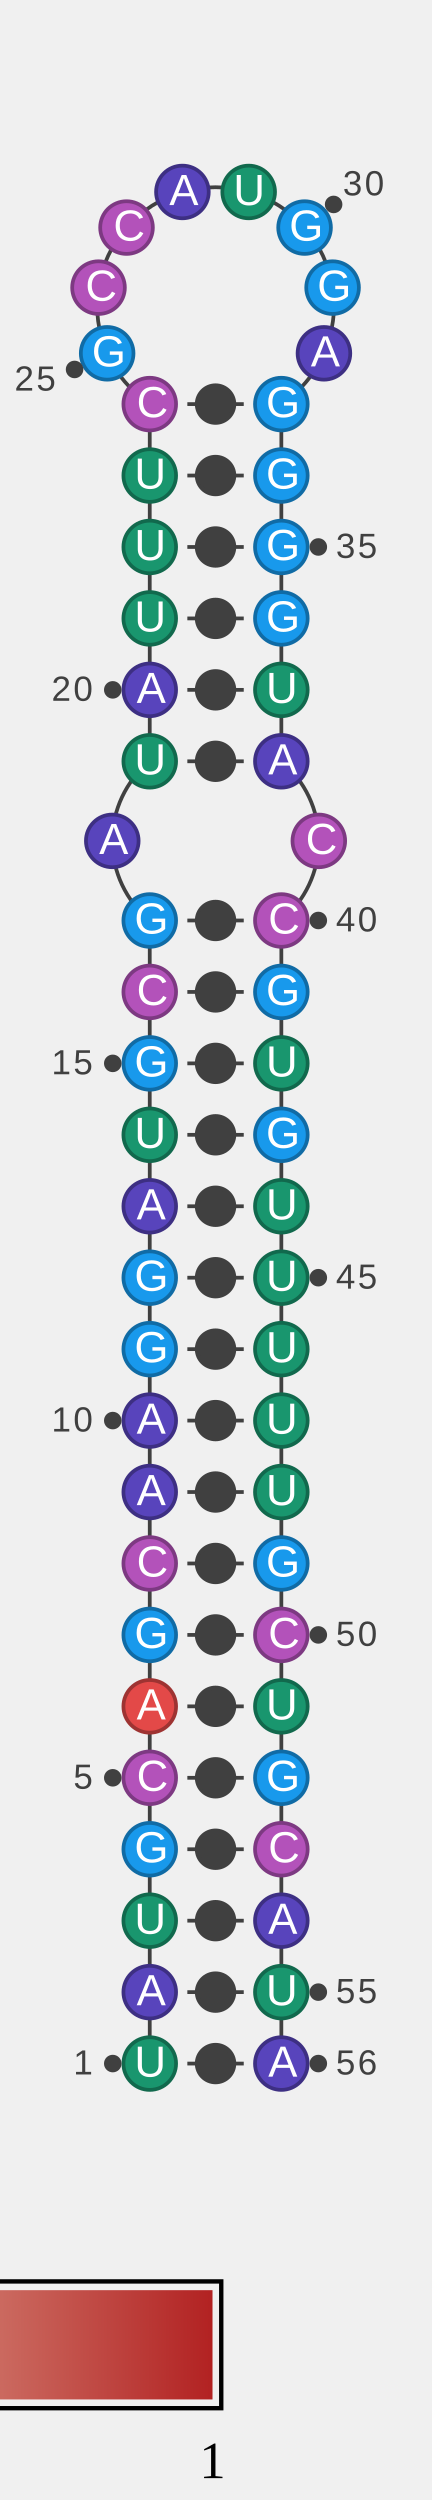
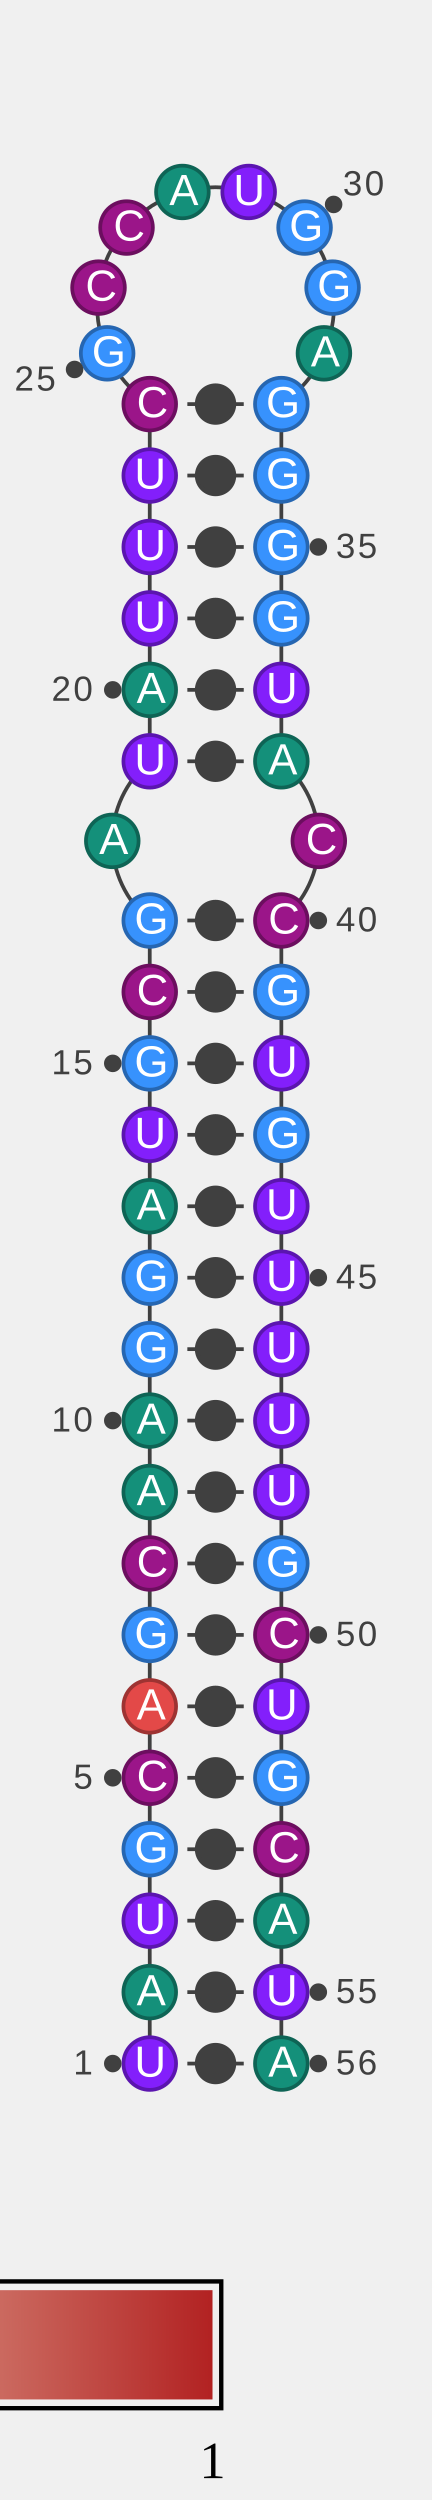
<svg xmlns="http://www.w3.org/2000/svg" width="98.612" height="571.879" viewBox="0 0 98.612 571.879">
  <path d="M 34.254 210.563 A 23.623 23.623 180 0 1 25.683 192.356" stroke="#404040" stroke-width="0.86" fill="none" />
  <path d="M 25.683 192.356 A 23.623 23.623 129.582 0 1 34.254 174.149" stroke="#404040" stroke-width="0.86" fill="none" />
  <path d="M 64.359 174.149 A 23.623 23.623 50.418 0 1 72.93 192.356" stroke="#404040" stroke-width="0.86" fill="none" />
  <path d="M 72.93 192.356 A 23.623 23.623 309.582 0 1 64.359 210.563" stroke="#404040" stroke-width="0.86" fill="none" />
  <g>
-     <circle cx="25.683" cy="192.356" r="6.021" stroke="#3d2f83" stroke-width="0.86" fill="#5844bc" />
+     <circle cx="25.683" cy="192.356" r="6.021" stroke="#0e6455" stroke-width="0.86" fill="#14907a" />
    <text x="22.683" y="195.356" style="fill:#ffffff;font-family:Arial;font-size:10;">A</text>
  </g>
  <g>
-     <circle cx="72.93" cy="192.356" r="6.021" stroke="#7d3982" stroke-width="0.86" fill="#b352ba" />
+     <circle cx="72.93" cy="192.356" r="6.021" stroke="#6c0e5f" stroke-width="0.86" fill="#9b1589" />
    <text x="69.93" y="195.356" style="fill:#ffffff;font-family:Arial;font-size:10;">C</text>
  </g>
  <path d="M 34.254 92.437 A 27.087 27.087 203.742 0 1 24.512 80.823" stroke="#404040" stroke-width="0.86" fill="none" />
  <path d="M 24.512 80.823 A 27.087 27.087 171.245 0 1 22.535 65.794" stroke="#404040" stroke-width="0.86" fill="none" />
  <path d="M 22.535 65.794 A 27.087 27.087 171.245 0 1 28.942 52.057" stroke="#404040" stroke-width="0.86" fill="none" />
  <path d="M 28.942 52.057 A 27.087 27.087 138.747 0 1 41.727 43.913" stroke="#404040" stroke-width="0.86" fill="none" />
  <path d="M 41.727 43.913 A 27.087 27.087 106.249 0 1 56.885 43.913" stroke="#404040" stroke-width="0.86" fill="none" />
  <path d="M 56.885 43.913 A 27.087 27.087 73.751 0 1 69.67 52.057" stroke="#404040" stroke-width="0.86" fill="none" />
  <path d="M 69.67 52.057 A 27.087 27.087 41.253 0 1 76.077 65.794" stroke="#404040" stroke-width="0.86" fill="none" />
  <path d="M 76.077 65.794 A 27.087 27.087 8.755 0 1 74.1 80.823" stroke="#404040" stroke-width="0.86" fill="none" />
  <path d="M 74.1 80.823 A 27.087 27.087 303.76 0 1 64.359 92.437" stroke="#404040" stroke-width="0.86" fill="none" />
  <g>
-     <circle cx="24.512" cy="80.823" r="6.021" stroke="#106ba5" stroke-width="0.86" fill="#1899ec" />
+     <circle cx="24.512" cy="80.823" r="6.021" stroke="#2666b1" stroke-width="0.86" fill="#3792fd" />
    <text x="21.012" y="83.823" style="fill:#ffffff;font-family:Arial;font-size:10;">G</text>
  </g>
  <g>
    <text x="8.307" y="89.351" style="fill:#404040;font-family:Arial;font-size:8;">5</text>
  </g>
  <g>
    <text x="3.307" y="89.351" style="fill:#404040;font-family:Arial;font-size:8;">2</text>
  </g>
  <g>
    <circle cx="17.057" cy="84.515" r="2.007" stroke-width="0.0" fill="#404040" />
  </g>
  <g>
-     <circle cx="22.535" cy="65.794" r="6.021" stroke="#7d3982" stroke-width="0.86" fill="#b352ba" />
+     <circle cx="22.535" cy="65.794" r="6.021" stroke="#6c0e5f" stroke-width="0.86" fill="#9b1589" />
    <text x="19.535" y="68.794" style="fill:#ffffff;font-family:Arial;font-size:10;">C</text>
  </g>
  <g>
-     <circle cx="28.942" cy="52.057" r="6.021" stroke="#7d3982" stroke-width="0.86" fill="#b352ba" />
+     <circle cx="28.942" cy="52.057" r="6.021" stroke="#6c0e5f" stroke-width="0.86" fill="#9b1589" />
    <text x="25.942" y="55.057" style="fill:#ffffff;font-family:Arial;font-size:10;">C</text>
  </g>
  <g>
-     <circle cx="41.727" cy="43.913" r="6.021" stroke="#3d2f83" stroke-width="0.86" fill="#5844bc" />
+     <circle cx="41.727" cy="43.913" r="6.021" stroke="#0e6455" stroke-width="0.86" fill="#14907a" />
    <text x="38.727" y="46.913" style="fill:#ffffff;font-family:Arial;font-size:10;">A</text>
  </g>
  <g>
-     <circle cx="56.885" cy="43.913" r="6.021" stroke="#11694d" stroke-width="0.86" fill="#19966e" />
+     <circle cx="56.885" cy="43.913" r="6.021" stroke="#5b15af" stroke-width="0.86" fill="#831ffb" />
    <text x="53.385" y="46.913" style="fill:#ffffff;font-family:Arial;font-size:10;">U</text>
  </g>
  <g>
-     <circle cx="69.67" cy="52.057" r="6.021" stroke="#106ba5" stroke-width="0.86" fill="#1899ec" />
+     <circle cx="69.67" cy="52.057" r="6.021" stroke="#2666b1" stroke-width="0.86" fill="#3792fd" />
    <text x="66.17" y="55.057" style="fill:#ffffff;font-family:Arial;font-size:10;">G</text>
  </g>
  <g>
    <text x="78.426" y="44.684" style="fill:#404040;font-family:Arial;font-size:8;">3</text>
  </g>
  <g>
    <text x="83.426" y="44.684" style="fill:#404040;font-family:Arial;font-size:8;">0</text>
  </g>
  <g>
    <circle cx="76.316" cy="46.766" r="2.007" stroke-width="0.0" fill="#404040" />
  </g>
  <g>
-     <circle cx="76.077" cy="65.794" r="6.021" stroke="#106ba5" stroke-width="0.86" fill="#1899ec" />
+     <circle cx="76.077" cy="65.794" r="6.021" stroke="#2666b1" stroke-width="0.86" fill="#3792fd" />
    <text x="72.577" y="68.794" style="fill:#ffffff;font-family:Arial;font-size:10;">G</text>
  </g>
  <g>
-     <circle cx="74.1" cy="80.823" r="6.021" stroke="#3d2f83" stroke-width="0.86" fill="#5844bc" />
+     <circle cx="74.1" cy="80.823" r="6.021" stroke="#0e6455" stroke-width="0.86" fill="#14907a" />
    <text x="71.1" y="83.823" style="fill:#ffffff;font-family:Arial;font-size:10;">A</text>
  </g>
  <line x1="34.254" y1="466.023" x2="34.254" y2="461.723" stroke="#404040" stroke-width="0.86" />
  <line x1="34.254" y1="449.681" x2="34.254" y2="445.38" stroke="#404040" stroke-width="0.86" />
  <line x1="34.254" y1="433.338" x2="34.254" y2="429.038" stroke="#404040" stroke-width="0.86" />
  <line x1="34.254" y1="416.996" x2="34.254" y2="412.695" stroke="#404040" stroke-width="0.86" />
  <line x1="34.254" y1="400.653" x2="34.254" y2="396.352" stroke="#404040" stroke-width="0.86" />
  <line x1="34.254" y1="384.311" x2="34.254" y2="380.01" stroke="#404040" stroke-width="0.86" />
  <line x1="34.254" y1="367.968" x2="34.254" y2="363.667" stroke="#404040" stroke-width="0.86" />
  <line x1="34.254" y1="351.625" x2="34.254" y2="347.325" stroke="#404040" stroke-width="0.86" />
  <line x1="34.254" y1="335.283" x2="34.254" y2="330.982" stroke="#404040" stroke-width="0.86" />
  <line x1="34.254" y1="318.94" x2="34.254" y2="314.64" stroke="#404040" stroke-width="0.86" />
  <line x1="34.254" y1="302.598" x2="34.254" y2="298.297" stroke="#404040" stroke-width="0.86" />
  <line x1="34.254" y1="286.255" x2="34.254" y2="281.955" stroke="#404040" stroke-width="0.86" />
  <line x1="34.254" y1="269.913" x2="34.254" y2="265.612" stroke="#404040" stroke-width="0.86" />
  <line x1="34.254" y1="253.57" x2="34.254" y2="249.269" stroke="#404040" stroke-width="0.86" />
  <line x1="34.254" y1="237.228" x2="34.254" y2="232.927" stroke="#404040" stroke-width="0.86" />
  <line x1="34.254" y1="220.885" x2="34.254" y2="216.584" stroke="#404040" stroke-width="0.86" />
  <line x1="64.359" y1="216.584" x2="64.359" y2="220.885" stroke="#404040" stroke-width="0.86" />
  <line x1="64.359" y1="232.927" x2="64.359" y2="237.228" stroke="#404040" stroke-width="0.86" />
  <line x1="64.359" y1="249.269" x2="64.359" y2="253.57" stroke="#404040" stroke-width="0.86" />
  <line x1="64.359" y1="265.612" x2="64.359" y2="269.913" stroke="#404040" stroke-width="0.86" />
  <line x1="64.359" y1="281.955" x2="64.359" y2="286.255" stroke="#404040" stroke-width="0.86" />
  <line x1="64.359" y1="298.297" x2="64.359" y2="302.598" stroke="#404040" stroke-width="0.86" />
  <line x1="64.359" y1="314.64" x2="64.359" y2="318.94" stroke="#404040" stroke-width="0.86" />
  <line x1="64.359" y1="330.982" x2="64.359" y2="335.283" stroke="#404040" stroke-width="0.86" />
  <line x1="64.359" y1="347.325" x2="64.359" y2="351.625" stroke="#404040" stroke-width="0.86" />
  <line x1="64.359" y1="363.667" x2="64.359" y2="367.968" stroke="#404040" stroke-width="0.86" />
  <line x1="64.359" y1="380.01" x2="64.359" y2="384.311" stroke="#404040" stroke-width="0.86" />
  <line x1="64.359" y1="396.352" x2="64.359" y2="400.653" stroke="#404040" stroke-width="0.86" />
  <line x1="64.359" y1="412.695" x2="64.359" y2="416.996" stroke="#404040" stroke-width="0.86" />
  <line x1="64.359" y1="429.038" x2="64.359" y2="433.338" stroke="#404040" stroke-width="0.86" />
  <line x1="64.359" y1="445.38" x2="64.359" y2="449.681" stroke="#404040" stroke-width="0.86" />
  <line x1="64.359" y1="461.723" x2="64.359" y2="466.023" stroke="#404040" stroke-width="0.86" />
  <line x1="42.855" y1="472.044" x2="45.006" y2="472.044" stroke="#404040" stroke-width="0.86" />
  <circle cx="49.306" cy="472.044" r="4.301" stroke="#404040" stroke-width="0.86" fill="#404040" />
  <line x1="53.607" y1="472.044" x2="55.757" y2="472.044" stroke="#404040" stroke-width="0.86" />
  <g>
-     <circle cx="34.254" cy="472.044" r="6.021" stroke="#11694d" stroke-width="0.86" fill="#19966e" />
+     <circle cx="34.254" cy="472.044" r="6.021" stroke="#5b15af" stroke-width="0.86" fill="#831ffb" />
    <text x="30.754" y="475.044" style="fill:#ffffff;font-family:Arial;font-size:10;">U</text>
  </g>
  <g>
    <text x="16.782" y="474.544" style="fill:#404040;font-family:Arial;font-size:8;">1</text>
  </g>
  <g>
    <circle cx="25.796" cy="472.044" r="2.007" stroke-width="0.0" fill="#404040" />
  </g>
  <g>
-     <circle cx="64.359" cy="472.044" r="6.021" stroke="#3d2f83" stroke-width="0.86" fill="#5844bc" />
+     <circle cx="64.359" cy="472.044" r="6.021" stroke="#0e6455" stroke-width="0.86" fill="#14907a" />
    <text x="61.359" y="475.044" style="fill:#ffffff;font-family:Arial;font-size:10;">A</text>
  </g>
  <g>
    <text x="76.831" y="474.544" style="fill:#404040;font-family:Arial;font-size:8;">5</text>
  </g>
  <g>
    <text x="81.831" y="474.544" style="fill:#404040;font-family:Arial;font-size:8;">6</text>
  </g>
  <g>
    <circle cx="72.817" cy="472.044" r="2.007" stroke-width="0.0" fill="#404040" />
  </g>
  <line x1="42.855" y1="455.702" x2="45.006" y2="455.702" stroke="#404040" stroke-width="0.86" />
  <circle cx="49.306" cy="455.702" r="4.301" stroke="#404040" stroke-width="0.86" fill="#404040" />
  <line x1="53.607" y1="455.702" x2="55.757" y2="455.702" stroke="#404040" stroke-width="0.86" />
  <g>
-     <circle cx="34.254" cy="455.702" r="6.021" stroke="#3d2f83" stroke-width="0.86" fill="#5844bc" />
+     <circle cx="34.254" cy="455.702" r="6.021" stroke="#0e6455" stroke-width="0.86" fill="#14907a" />
    <text x="31.254" y="458.702" style="fill:#ffffff;font-family:Arial;font-size:10;">A</text>
  </g>
  <g>
-     <circle cx="64.359" cy="455.702" r="6.021" stroke="#11694d" stroke-width="0.86" fill="#19966e" />
+     <circle cx="64.359" cy="455.702" r="6.021" stroke="#5b15af" stroke-width="0.86" fill="#831ffb" />
    <text x="60.859" y="458.702" style="fill:#ffffff;font-family:Arial;font-size:10;">U</text>
  </g>
  <g>
    <text x="76.831" y="458.202" style="fill:#404040;font-family:Arial;font-size:8;">5</text>
  </g>
  <g>
    <text x="81.831" y="458.202" style="fill:#404040;font-family:Arial;font-size:8;">5</text>
  </g>
  <g>
    <circle cx="72.817" cy="455.702" r="2.007" stroke-width="0.0" fill="#404040" />
  </g>
  <line x1="42.855" y1="439.359" x2="45.006" y2="439.359" stroke="#404040" stroke-width="0.86" />
  <circle cx="49.306" cy="439.359" r="4.301" stroke="#404040" stroke-width="0.86" fill="#404040" />
  <line x1="53.607" y1="439.359" x2="55.757" y2="439.359" stroke="#404040" stroke-width="0.86" />
  <g>
-     <circle cx="34.254" cy="439.359" r="6.021" stroke="#11694d" stroke-width="0.86" fill="#19966e" />
+     <circle cx="34.254" cy="439.359" r="6.021" stroke="#5b15af" stroke-width="0.86" fill="#831ffb" />
    <text x="30.754" y="442.359" style="fill:#ffffff;font-family:Arial;font-size:10;">U</text>
  </g>
  <g>
-     <circle cx="64.359" cy="439.359" r="6.021" stroke="#3d2f83" stroke-width="0.86" fill="#5844bc" />
+     <circle cx="64.359" cy="439.359" r="6.021" stroke="#0e6455" stroke-width="0.86" fill="#14907a" />
    <text x="61.359" y="442.359" style="fill:#ffffff;font-family:Arial;font-size:10;">A</text>
  </g>
  <line x1="42.855" y1="423.017" x2="45.006" y2="423.017" stroke="#404040" stroke-width="0.86" />
  <circle cx="49.306" cy="423.017" r="4.301" stroke="#404040" stroke-width="0.86" fill="#404040" />
  <line x1="53.607" y1="423.017" x2="55.757" y2="423.017" stroke="#404040" stroke-width="0.86" />
  <g>
-     <circle cx="34.254" cy="423.017" r="6.021" stroke="#106ba5" stroke-width="0.86" fill="#1899ec" />
+     <circle cx="34.254" cy="423.017" r="6.021" stroke="#2666b1" stroke-width="0.86" fill="#3792fd" />
    <text x="30.754" y="426.017" style="fill:#ffffff;font-family:Arial;font-size:10;">G</text>
  </g>
  <g>
-     <circle cx="64.359" cy="423.017" r="6.021" stroke="#7d3982" stroke-width="0.86" fill="#b352ba" />
+     <circle cx="64.359" cy="423.017" r="6.021" stroke="#6c0e5f" stroke-width="0.86" fill="#9b1589" />
    <text x="61.359" y="426.017" style="fill:#ffffff;font-family:Arial;font-size:10;">C</text>
  </g>
  <line x1="42.855" y1="406.674" x2="45.006" y2="406.674" stroke="#404040" stroke-width="0.86" />
  <circle cx="49.306" cy="406.674" r="4.301" stroke="#404040" stroke-width="0.86" fill="#404040" />
  <line x1="53.607" y1="406.674" x2="55.757" y2="406.674" stroke="#404040" stroke-width="0.86" />
  <g>
-     <circle cx="34.254" cy="406.674" r="6.021" stroke="#7d3982" stroke-width="0.86" fill="#b352ba" />
+     <circle cx="34.254" cy="406.674" r="6.021" stroke="#6c0e5f" stroke-width="0.86" fill="#9b1589" />
    <text x="31.254" y="409.674" style="fill:#ffffff;font-family:Arial;font-size:10;">C</text>
  </g>
  <g>
    <text x="16.782" y="409.174" style="fill:#404040;font-family:Arial;font-size:8;">5</text>
  </g>
  <g>
    <circle cx="25.796" cy="406.674" r="2.007" stroke-width="0.0" fill="#404040" />
  </g>
  <g>
-     <circle cx="64.359" cy="406.674" r="6.021" stroke="#106ba5" stroke-width="0.86" fill="#1899ec" />
+     <circle cx="64.359" cy="406.674" r="6.021" stroke="#2666b1" stroke-width="0.86" fill="#3792fd" />
    <text x="60.859" y="409.674" style="fill:#ffffff;font-family:Arial;font-size:10;">G</text>
  </g>
  <line x1="42.855" y1="390.331" x2="45.006" y2="390.331" stroke="#404040" stroke-width="0.86" />
  <circle cx="49.306" cy="390.331" r="4.301" stroke="#404040" stroke-width="0.86" fill="#404040" />
  <line x1="53.607" y1="390.331" x2="55.757" y2="390.331" stroke="#404040" stroke-width="0.86" />
  <g>
    <circle cx="34.254" cy="390.331" r="6.021" stroke="#9e3332" stroke-width="0.86" fill="#e34948" />
    <text x="31.254" y="393.331" style="fill:#ffffff;font-family:Arial;font-size:10;">A</text>
  </g>
  <g>
-     <circle cx="64.359" cy="390.331" r="6.021" stroke="#11694d" stroke-width="0.86" fill="#19966e" />
+     <circle cx="64.359" cy="390.331" r="6.021" stroke="#5b15af" stroke-width="0.86" fill="#831ffb" />
    <text x="60.859" y="393.331" style="fill:#ffffff;font-family:Arial;font-size:10;">U</text>
  </g>
  <line x1="42.855" y1="373.989" x2="45.006" y2="373.989" stroke="#404040" stroke-width="0.86" />
  <circle cx="49.306" cy="373.989" r="4.301" stroke="#404040" stroke-width="0.86" fill="#404040" />
  <line x1="53.607" y1="373.989" x2="55.757" y2="373.989" stroke="#404040" stroke-width="0.86" />
  <g>
-     <circle cx="34.254" cy="373.989" r="6.021" stroke="#106ba5" stroke-width="0.86" fill="#1899ec" />
+     <circle cx="34.254" cy="373.989" r="6.021" stroke="#2666b1" stroke-width="0.86" fill="#3792fd" />
    <text x="30.754" y="376.989" style="fill:#ffffff;font-family:Arial;font-size:10;">G</text>
  </g>
  <g>
-     <circle cx="64.359" cy="373.989" r="6.021" stroke="#7d3982" stroke-width="0.86" fill="#b352ba" />
+     <circle cx="64.359" cy="373.989" r="6.021" stroke="#6c0e5f" stroke-width="0.86" fill="#9b1589" />
    <text x="61.359" y="376.989" style="fill:#ffffff;font-family:Arial;font-size:10;">C</text>
  </g>
  <g>
    <text x="76.831" y="376.489" style="fill:#404040;font-family:Arial;font-size:8;">5</text>
  </g>
  <g>
    <text x="81.831" y="376.489" style="fill:#404040;font-family:Arial;font-size:8;">0</text>
  </g>
  <g>
    <circle cx="72.817" cy="373.989" r="2.007" stroke-width="0.0" fill="#404040" />
  </g>
  <line x1="42.855" y1="357.646" x2="45.006" y2="357.646" stroke="#404040" stroke-width="0.86" />
  <circle cx="49.306" cy="357.646" r="4.301" stroke="#404040" stroke-width="0.86" fill="#404040" />
  <line x1="53.607" y1="357.646" x2="55.757" y2="357.646" stroke="#404040" stroke-width="0.86" />
  <g>
-     <circle cx="34.254" cy="357.646" r="6.021" stroke="#7d3982" stroke-width="0.86" fill="#b352ba" />
+     <circle cx="34.254" cy="357.646" r="6.021" stroke="#6c0e5f" stroke-width="0.86" fill="#9b1589" />
    <text x="31.254" y="360.646" style="fill:#ffffff;font-family:Arial;font-size:10;">C</text>
  </g>
  <g>
-     <circle cx="64.359" cy="357.646" r="6.021" stroke="#106ba5" stroke-width="0.86" fill="#1899ec" />
+     <circle cx="64.359" cy="357.646" r="6.021" stroke="#2666b1" stroke-width="0.86" fill="#3792fd" />
    <text x="60.859" y="360.646" style="fill:#ffffff;font-family:Arial;font-size:10;">G</text>
  </g>
  <line x1="42.855" y1="341.304" x2="45.006" y2="341.304" stroke="#404040" stroke-width="0.86" />
  <circle cx="49.306" cy="341.304" r="4.301" stroke="#404040" stroke-width="0.86" fill="#404040" />
  <line x1="53.607" y1="341.304" x2="55.757" y2="341.304" stroke="#404040" stroke-width="0.86" />
  <g>
-     <circle cx="34.254" cy="341.304" r="6.021" stroke="#3d2f83" stroke-width="0.86" fill="#5844bc" />
+     <circle cx="34.254" cy="341.304" r="6.021" stroke="#0e6455" stroke-width="0.86" fill="#14907a" />
    <text x="31.254" y="344.304" style="fill:#ffffff;font-family:Arial;font-size:10;">A</text>
  </g>
  <g>
-     <circle cx="64.359" cy="341.304" r="6.021" stroke="#11694d" stroke-width="0.86" fill="#19966e" />
+     <circle cx="64.359" cy="341.304" r="6.021" stroke="#5b15af" stroke-width="0.86" fill="#831ffb" />
    <text x="60.859" y="344.304" style="fill:#ffffff;font-family:Arial;font-size:10;">U</text>
  </g>
  <line x1="42.855" y1="324.961" x2="45.006" y2="324.961" stroke="#404040" stroke-width="0.86" />
  <circle cx="49.306" cy="324.961" r="4.301" stroke="#404040" stroke-width="0.86" fill="#404040" />
  <line x1="53.607" y1="324.961" x2="55.757" y2="324.961" stroke="#404040" stroke-width="0.86" />
  <g>
-     <circle cx="34.254" cy="324.961" r="6.021" stroke="#3d2f83" stroke-width="0.86" fill="#5844bc" />
+     <circle cx="34.254" cy="324.961" r="6.021" stroke="#0e6455" stroke-width="0.86" fill="#14907a" />
    <text x="31.254" y="327.961" style="fill:#ffffff;font-family:Arial;font-size:10;">A</text>
  </g>
  <g>
    <text x="16.782" y="327.461" style="fill:#404040;font-family:Arial;font-size:8;">0</text>
  </g>
  <g>
    <text x="11.782" y="327.461" style="fill:#404040;font-family:Arial;font-size:8;">1</text>
  </g>
  <g>
    <circle cx="25.796" cy="324.961" r="2.007" stroke-width="0.0" fill="#404040" />
  </g>
  <g>
-     <circle cx="64.359" cy="324.961" r="6.021" stroke="#11694d" stroke-width="0.86" fill="#19966e" />
+     <circle cx="64.359" cy="324.961" r="6.021" stroke="#5b15af" stroke-width="0.86" fill="#831ffb" />
    <text x="60.859" y="327.961" style="fill:#ffffff;font-family:Arial;font-size:10;">U</text>
  </g>
  <line x1="42.855" y1="308.619" x2="45.006" y2="308.619" stroke="#404040" stroke-width="0.86" />
  <circle cx="49.306" cy="308.619" r="4.301" stroke="#404040" stroke-width="0.86" fill="#404040" />
  <line x1="53.607" y1="308.619" x2="55.757" y2="308.619" stroke="#404040" stroke-width="0.86" />
  <g>
-     <circle cx="34.254" cy="308.619" r="6.021" stroke="#106ba5" stroke-width="0.86" fill="#1899ec" />
+     <circle cx="34.254" cy="308.619" r="6.021" stroke="#2666b1" stroke-width="0.86" fill="#3792fd" />
    <text x="30.754" y="311.619" style="fill:#ffffff;font-family:Arial;font-size:10;">G</text>
  </g>
  <g>
-     <circle cx="64.359" cy="308.619" r="6.021" stroke="#11694d" stroke-width="0.86" fill="#19966e" />
+     <circle cx="64.359" cy="308.619" r="6.021" stroke="#5b15af" stroke-width="0.86" fill="#831ffb" />
    <text x="60.859" y="311.619" style="fill:#ffffff;font-family:Arial;font-size:10;">U</text>
  </g>
  <line x1="42.855" y1="292.276" x2="45.006" y2="292.276" stroke="#404040" stroke-width="0.86" />
  <circle cx="49.306" cy="292.276" r="4.301" stroke="#404040" stroke-width="0.86" fill="#404040" />
  <line x1="53.607" y1="292.276" x2="55.757" y2="292.276" stroke="#404040" stroke-width="0.86" />
  <g>
-     <circle cx="34.254" cy="292.276" r="6.021" stroke="#106ba5" stroke-width="0.86" fill="#1899ec" />
+     <circle cx="34.254" cy="292.276" r="6.021" stroke="#2666b1" stroke-width="0.86" fill="#3792fd" />
    <text x="30.754" y="295.276" style="fill:#ffffff;font-family:Arial;font-size:10;">G</text>
  </g>
  <g>
-     <circle cx="64.359" cy="292.276" r="6.021" stroke="#11694d" stroke-width="0.86" fill="#19966e" />
+     <circle cx="64.359" cy="292.276" r="6.021" stroke="#5b15af" stroke-width="0.86" fill="#831ffb" />
    <text x="60.859" y="295.276" style="fill:#ffffff;font-family:Arial;font-size:10;">U</text>
  </g>
  <g>
    <text x="76.831" y="294.776" style="fill:#404040;font-family:Arial;font-size:8;">4</text>
  </g>
  <g>
    <text x="81.831" y="294.776" style="fill:#404040;font-family:Arial;font-size:8;">5</text>
  </g>
  <g>
    <circle cx="72.817" cy="292.276" r="2.007" stroke-width="0.0" fill="#404040" />
  </g>
  <line x1="42.855" y1="275.934" x2="45.006" y2="275.934" stroke="#404040" stroke-width="0.86" />
  <circle cx="49.306" cy="275.934" r="4.301" stroke="#404040" stroke-width="0.86" fill="#404040" />
  <line x1="53.607" y1="275.934" x2="55.757" y2="275.934" stroke="#404040" stroke-width="0.86" />
  <g>
-     <circle cx="34.254" cy="275.934" r="6.021" stroke="#3d2f83" stroke-width="0.86" fill="#5844bc" />
+     <circle cx="34.254" cy="275.934" r="6.021" stroke="#0e6455" stroke-width="0.86" fill="#14907a" />
    <text x="31.254" y="278.934" style="fill:#ffffff;font-family:Arial;font-size:10;">A</text>
  </g>
  <g>
-     <circle cx="64.359" cy="275.934" r="6.021" stroke="#11694d" stroke-width="0.86" fill="#19966e" />
+     <circle cx="64.359" cy="275.934" r="6.021" stroke="#5b15af" stroke-width="0.86" fill="#831ffb" />
    <text x="60.859" y="278.934" style="fill:#ffffff;font-family:Arial;font-size:10;">U</text>
  </g>
  <line x1="42.855" y1="259.591" x2="45.006" y2="259.591" stroke="#404040" stroke-width="0.86" />
  <circle cx="49.306" cy="259.591" r="4.301" stroke="#404040" stroke-width="0.86" fill="#404040" />
  <line x1="53.607" y1="259.591" x2="55.757" y2="259.591" stroke="#404040" stroke-width="0.86" />
  <g>
-     <circle cx="34.254" cy="259.591" r="6.021" stroke="#11694d" stroke-width="0.86" fill="#19966e" />
+     <circle cx="34.254" cy="259.591" r="6.021" stroke="#5b15af" stroke-width="0.86" fill="#831ffb" />
    <text x="30.754" y="262.591" style="fill:#ffffff;font-family:Arial;font-size:10;">U</text>
  </g>
  <g>
-     <circle cx="64.359" cy="259.591" r="6.021" stroke="#106ba5" stroke-width="0.86" fill="#1899ec" />
+     <circle cx="64.359" cy="259.591" r="6.021" stroke="#2666b1" stroke-width="0.86" fill="#3792fd" />
    <text x="60.859" y="262.591" style="fill:#ffffff;font-family:Arial;font-size:10;">G</text>
  </g>
  <line x1="42.855" y1="243.248" x2="45.006" y2="243.248" stroke="#404040" stroke-width="0.86" />
  <circle cx="49.306" cy="243.248" r="4.301" stroke="#404040" stroke-width="0.86" fill="#404040" />
  <line x1="53.607" y1="243.248" x2="55.757" y2="243.248" stroke="#404040" stroke-width="0.86" />
  <g>
-     <circle cx="34.254" cy="243.248" r="6.021" stroke="#106ba5" stroke-width="0.86" fill="#1899ec" />
+     <circle cx="34.254" cy="243.248" r="6.021" stroke="#2666b1" stroke-width="0.86" fill="#3792fd" />
    <text x="30.754" y="246.248" style="fill:#ffffff;font-family:Arial;font-size:10;">G</text>
  </g>
  <g>
    <text x="16.782" y="245.748" style="fill:#404040;font-family:Arial;font-size:8;">5</text>
  </g>
  <g>
    <text x="11.782" y="245.748" style="fill:#404040;font-family:Arial;font-size:8;">1</text>
  </g>
  <g>
    <circle cx="25.796" cy="243.248" r="2.007" stroke-width="0.0" fill="#404040" />
  </g>
  <g>
-     <circle cx="64.359" cy="243.248" r="6.021" stroke="#11694d" stroke-width="0.86" fill="#19966e" />
+     <circle cx="64.359" cy="243.248" r="6.021" stroke="#5b15af" stroke-width="0.86" fill="#831ffb" />
    <text x="60.859" y="246.248" style="fill:#ffffff;font-family:Arial;font-size:10;">U</text>
  </g>
  <line x1="42.855" y1="226.906" x2="45.006" y2="226.906" stroke="#404040" stroke-width="0.86" />
  <circle cx="49.306" cy="226.906" r="4.301" stroke="#404040" stroke-width="0.86" fill="#404040" />
  <line x1="53.607" y1="226.906" x2="55.757" y2="226.906" stroke="#404040" stroke-width="0.86" />
  <g>
-     <circle cx="34.254" cy="226.906" r="6.021" stroke="#7d3982" stroke-width="0.86" fill="#b352ba" />
+     <circle cx="34.254" cy="226.906" r="6.021" stroke="#6c0e5f" stroke-width="0.86" fill="#9b1589" />
    <text x="31.254" y="229.906" style="fill:#ffffff;font-family:Arial;font-size:10;">C</text>
  </g>
  <g>
-     <circle cx="64.359" cy="226.906" r="6.021" stroke="#106ba5" stroke-width="0.86" fill="#1899ec" />
+     <circle cx="64.359" cy="226.906" r="6.021" stroke="#2666b1" stroke-width="0.86" fill="#3792fd" />
    <text x="60.859" y="229.906" style="fill:#ffffff;font-family:Arial;font-size:10;">G</text>
  </g>
  <line x1="42.855" y1="210.563" x2="45.006" y2="210.563" stroke="#404040" stroke-width="0.86" />
  <circle cx="49.306" cy="210.563" r="4.301" stroke="#404040" stroke-width="0.86" fill="#404040" />
  <line x1="53.607" y1="210.563" x2="55.757" y2="210.563" stroke="#404040" stroke-width="0.86" />
  <g>
-     <circle cx="34.254" cy="210.563" r="6.021" stroke="#106ba5" stroke-width="0.86" fill="#1899ec" />
+     <circle cx="34.254" cy="210.563" r="6.021" stroke="#2666b1" stroke-width="0.86" fill="#3792fd" />
    <text x="30.754" y="213.563" style="fill:#ffffff;font-family:Arial;font-size:10;">G</text>
  </g>
  <g>
-     <circle cx="64.359" cy="210.563" r="6.021" stroke="#7d3982" stroke-width="0.86" fill="#b352ba" />
+     <circle cx="64.359" cy="210.563" r="6.021" stroke="#6c0e5f" stroke-width="0.86" fill="#9b1589" />
    <text x="61.359" y="213.563" style="fill:#ffffff;font-family:Arial;font-size:10;">C</text>
  </g>
  <g>
    <text x="76.831" y="213.063" style="fill:#404040;font-family:Arial;font-size:8;">4</text>
  </g>
  <g>
    <text x="81.831" y="213.063" style="fill:#404040;font-family:Arial;font-size:8;">0</text>
  </g>
  <g>
    <circle cx="72.817" cy="210.563" r="2.007" stroke-width="0.0" fill="#404040" />
  </g>
  <line x1="34.254" y1="168.128" x2="34.254" y2="163.828" stroke="#404040" stroke-width="0.86" />
  <line x1="34.254" y1="151.786" x2="34.254" y2="147.485" stroke="#404040" stroke-width="0.86" />
  <line x1="34.254" y1="135.443" x2="34.254" y2="131.143" stroke="#404040" stroke-width="0.86" />
  <line x1="34.254" y1="119.101" x2="34.254" y2="114.8" stroke="#404040" stroke-width="0.86" />
  <line x1="34.254" y1="102.758" x2="34.254" y2="98.457" stroke="#404040" stroke-width="0.86" />
  <line x1="64.359" y1="98.457" x2="64.359" y2="102.758" stroke="#404040" stroke-width="0.86" />
  <line x1="64.359" y1="114.8" x2="64.359" y2="119.101" stroke="#404040" stroke-width="0.86" />
  <line x1="64.359" y1="131.143" x2="64.359" y2="135.443" stroke="#404040" stroke-width="0.86" />
  <line x1="64.359" y1="147.485" x2="64.359" y2="151.786" stroke="#404040" stroke-width="0.86" />
  <line x1="64.359" y1="163.828" x2="64.359" y2="168.128" stroke="#404040" stroke-width="0.86" />
  <line x1="42.855" y1="174.149" x2="45.006" y2="174.149" stroke="#404040" stroke-width="0.86" />
  <circle cx="49.306" cy="174.149" r="4.301" stroke="#404040" stroke-width="0.86" fill="#404040" />
  <line x1="53.607" y1="174.149" x2="55.757" y2="174.149" stroke="#404040" stroke-width="0.86" />
  <g>
-     <circle cx="34.254" cy="174.149" r="6.021" stroke="#11694d" stroke-width="0.86" fill="#19966e" />
+     <circle cx="34.254" cy="174.149" r="6.021" stroke="#5b15af" stroke-width="0.86" fill="#831ffb" />
    <text x="30.754" y="177.149" style="fill:#ffffff;font-family:Arial;font-size:10;">U</text>
  </g>
  <g>
-     <circle cx="64.359" cy="174.149" r="6.021" stroke="#3d2f83" stroke-width="0.86" fill="#5844bc" />
+     <circle cx="64.359" cy="174.149" r="6.021" stroke="#0e6455" stroke-width="0.86" fill="#14907a" />
    <text x="61.359" y="177.149" style="fill:#ffffff;font-family:Arial;font-size:10;">A</text>
  </g>
  <line x1="42.855" y1="157.807" x2="45.006" y2="157.807" stroke="#404040" stroke-width="0.86" />
  <circle cx="49.306" cy="157.807" r="4.301" stroke="#404040" stroke-width="0.86" fill="#404040" />
  <line x1="53.607" y1="157.807" x2="55.757" y2="157.807" stroke="#404040" stroke-width="0.86" />
  <g>
-     <circle cx="34.254" cy="157.807" r="6.021" stroke="#3d2f83" stroke-width="0.86" fill="#5844bc" />
+     <circle cx="34.254" cy="157.807" r="6.021" stroke="#0e6455" stroke-width="0.86" fill="#14907a" />
    <text x="31.254" y="160.807" style="fill:#ffffff;font-family:Arial;font-size:10;">A</text>
  </g>
  <g>
    <text x="16.782" y="160.307" style="fill:#404040;font-family:Arial;font-size:8;">0</text>
  </g>
  <g>
    <text x="11.782" y="160.307" style="fill:#404040;font-family:Arial;font-size:8;">2</text>
  </g>
  <g>
    <circle cx="25.796" cy="157.807" r="2.007" stroke-width="0.0" fill="#404040" />
  </g>
  <g>
-     <circle cx="64.359" cy="157.807" r="6.021" stroke="#11694d" stroke-width="0.86" fill="#19966e" />
+     <circle cx="64.359" cy="157.807" r="6.021" stroke="#5b15af" stroke-width="0.86" fill="#831ffb" />
    <text x="60.859" y="160.807" style="fill:#ffffff;font-family:Arial;font-size:10;">U</text>
  </g>
  <line x1="42.855" y1="141.464" x2="45.006" y2="141.464" stroke="#404040" stroke-width="0.86" />
  <circle cx="49.306" cy="141.464" r="4.301" stroke="#404040" stroke-width="0.86" fill="#404040" />
  <line x1="53.607" y1="141.464" x2="55.757" y2="141.464" stroke="#404040" stroke-width="0.86" />
  <g>
-     <circle cx="34.254" cy="141.464" r="6.021" stroke="#11694d" stroke-width="0.86" fill="#19966e" />
+     <circle cx="34.254" cy="141.464" r="6.021" stroke="#5b15af" stroke-width="0.86" fill="#831ffb" />
    <text x="30.754" y="144.464" style="fill:#ffffff;font-family:Arial;font-size:10;">U</text>
  </g>
  <g>
-     <circle cx="64.359" cy="141.464" r="6.021" stroke="#106ba5" stroke-width="0.86" fill="#1899ec" />
+     <circle cx="64.359" cy="141.464" r="6.021" stroke="#2666b1" stroke-width="0.86" fill="#3792fd" />
    <text x="60.859" y="144.464" style="fill:#ffffff;font-family:Arial;font-size:10;">G</text>
  </g>
  <line x1="42.855" y1="125.122" x2="45.006" y2="125.122" stroke="#404040" stroke-width="0.86" />
  <circle cx="49.306" cy="125.122" r="4.301" stroke="#404040" stroke-width="0.86" fill="#404040" />
  <line x1="53.607" y1="125.122" x2="55.757" y2="125.122" stroke="#404040" stroke-width="0.86" />
  <g>
-     <circle cx="34.254" cy="125.122" r="6.021" stroke="#11694d" stroke-width="0.86" fill="#19966e" />
+     <circle cx="34.254" cy="125.122" r="6.021" stroke="#5b15af" stroke-width="0.86" fill="#831ffb" />
    <text x="30.754" y="128.122" style="fill:#ffffff;font-family:Arial;font-size:10;">U</text>
  </g>
  <g>
-     <circle cx="64.359" cy="125.122" r="6.021" stroke="#106ba5" stroke-width="0.86" fill="#1899ec" />
+     <circle cx="64.359" cy="125.122" r="6.021" stroke="#2666b1" stroke-width="0.86" fill="#3792fd" />
    <text x="60.859" y="128.122" style="fill:#ffffff;font-family:Arial;font-size:10;">G</text>
  </g>
  <g>
    <text x="76.831" y="127.622" style="fill:#404040;font-family:Arial;font-size:8;">3</text>
  </g>
  <g>
    <text x="81.831" y="127.622" style="fill:#404040;font-family:Arial;font-size:8;">5</text>
  </g>
  <g>
    <circle cx="72.817" cy="125.122" r="2.007" stroke-width="0.0" fill="#404040" />
  </g>
  <line x1="42.855" y1="108.779" x2="45.006" y2="108.779" stroke="#404040" stroke-width="0.86" />
  <circle cx="49.306" cy="108.779" r="4.301" stroke="#404040" stroke-width="0.86" fill="#404040" />
  <line x1="53.607" y1="108.779" x2="55.757" y2="108.779" stroke="#404040" stroke-width="0.86" />
  <g>
-     <circle cx="34.254" cy="108.779" r="6.021" stroke="#11694d" stroke-width="0.86" fill="#19966e" />
+     <circle cx="34.254" cy="108.779" r="6.021" stroke="#5b15af" stroke-width="0.86" fill="#831ffb" />
    <text x="30.754" y="111.779" style="fill:#ffffff;font-family:Arial;font-size:10;">U</text>
  </g>
  <g>
-     <circle cx="64.359" cy="108.779" r="6.021" stroke="#106ba5" stroke-width="0.86" fill="#1899ec" />
+     <circle cx="64.359" cy="108.779" r="6.021" stroke="#2666b1" stroke-width="0.86" fill="#3792fd" />
    <text x="60.859" y="111.779" style="fill:#ffffff;font-family:Arial;font-size:10;">G</text>
  </g>
  <line x1="42.855" y1="92.437" x2="45.006" y2="92.437" stroke="#404040" stroke-width="0.86" />
  <circle cx="49.306" cy="92.437" r="4.301" stroke="#404040" stroke-width="0.86" fill="#404040" />
  <line x1="53.607" y1="92.437" x2="55.757" y2="92.437" stroke="#404040" stroke-width="0.86" />
  <g>
-     <circle cx="34.254" cy="92.437" r="6.021" stroke="#7d3982" stroke-width="0.86" fill="#b352ba" />
+     <circle cx="34.254" cy="92.437" r="6.021" stroke="#6c0e5f" stroke-width="0.86" fill="#9b1589" />
    <text x="31.254" y="95.437" style="fill:#ffffff;font-family:Arial;font-size:10;">C</text>
  </g>
  <g>
-     <circle cx="64.359" cy="92.437" r="6.021" stroke="#106ba5" stroke-width="0.86" fill="#1899ec" />
+     <circle cx="64.359" cy="92.437" r="6.021" stroke="#2666b1" stroke-width="0.86" fill="#3792fd" />
    <text x="60.859" y="95.437" style="fill:#ffffff;font-family:Arial;font-size:10;">G</text>
  </g>
  <defs>
    <linearGradient id="reactivities_scale" x1="0%" x2="100%" y1="0%" y2="0%">
      <stop offset="0%" stop-color="lightyellow" />
      <stop offset="100%" stop-color="firebrick" />
    </linearGradient>
  </defs>
  <rect fill="url(#reactivities_scale)" x="-101.388" y="523.879" width="150" height="25" />
  <rect fill="none" x="-103.388" y="521.879" width="154" height="29" stroke="black" stroke-width="1" />
  <text text-anchor="middle" x="-101.388" y="566.879">0</text>
  <text text-anchor="middle" x="48.612" y="566.879">1</text>
  <text text-anchor="start" x="-103.388" y="516.879">Reactivity</text>
</svg>
